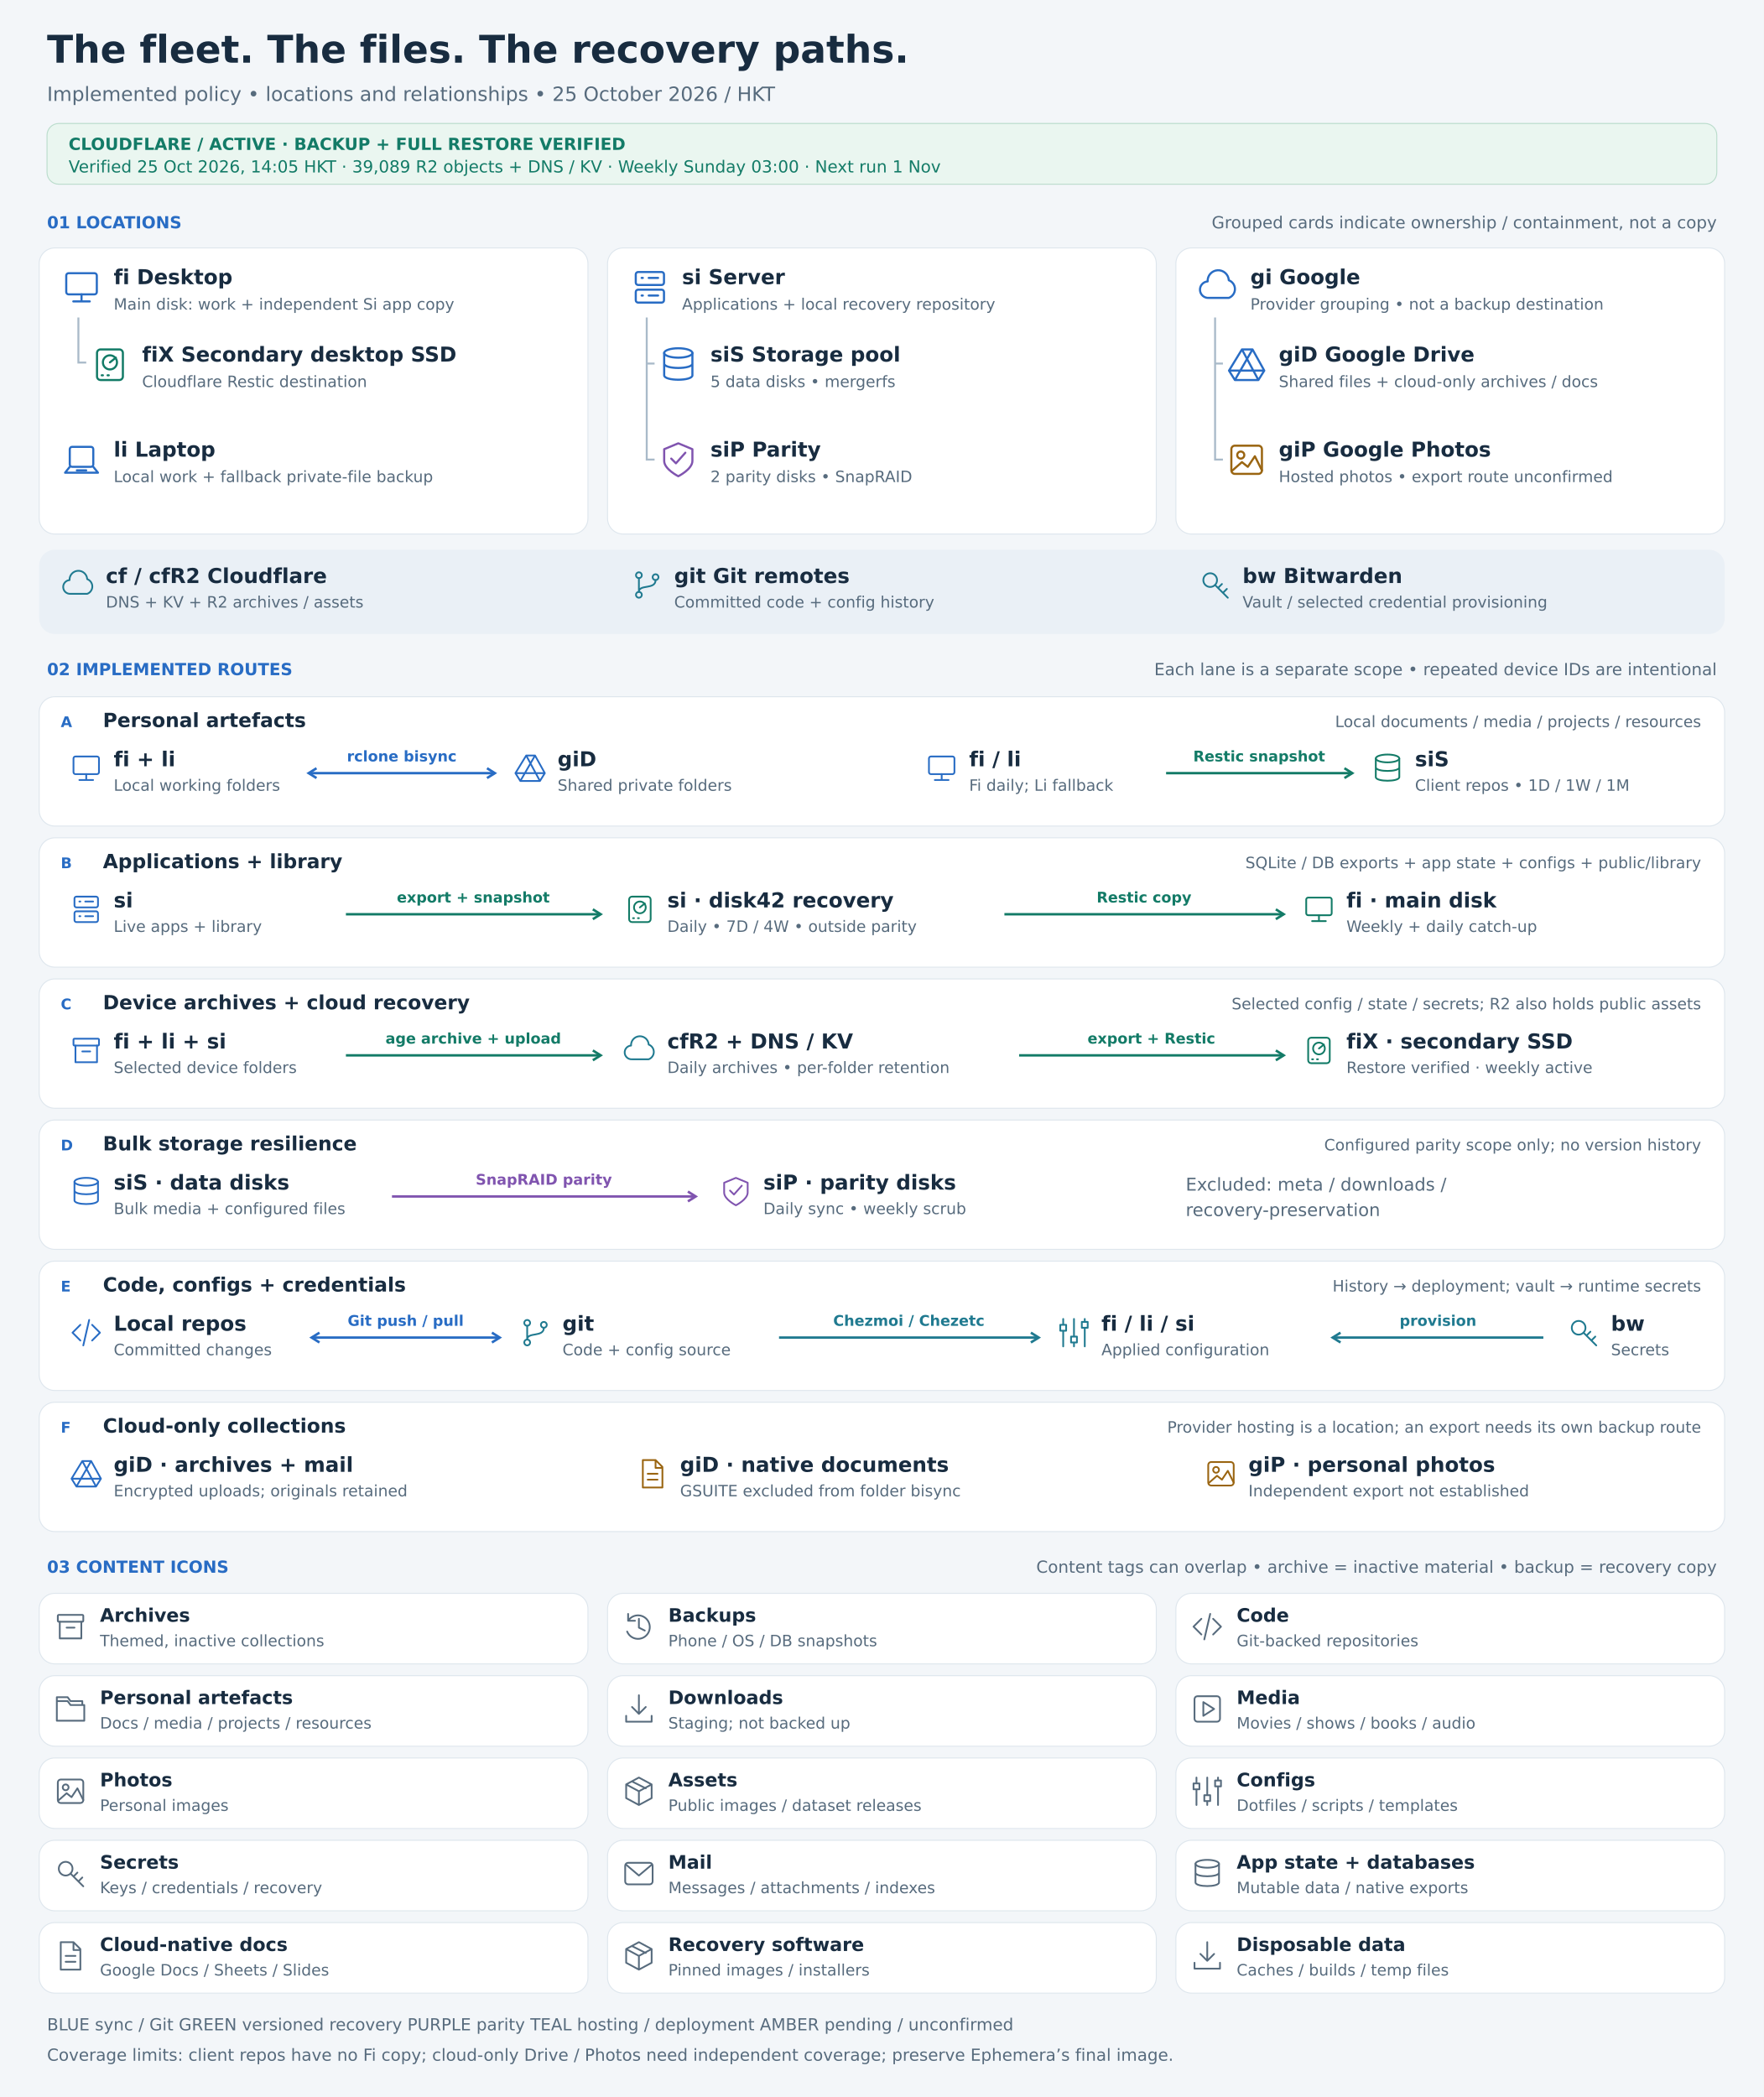
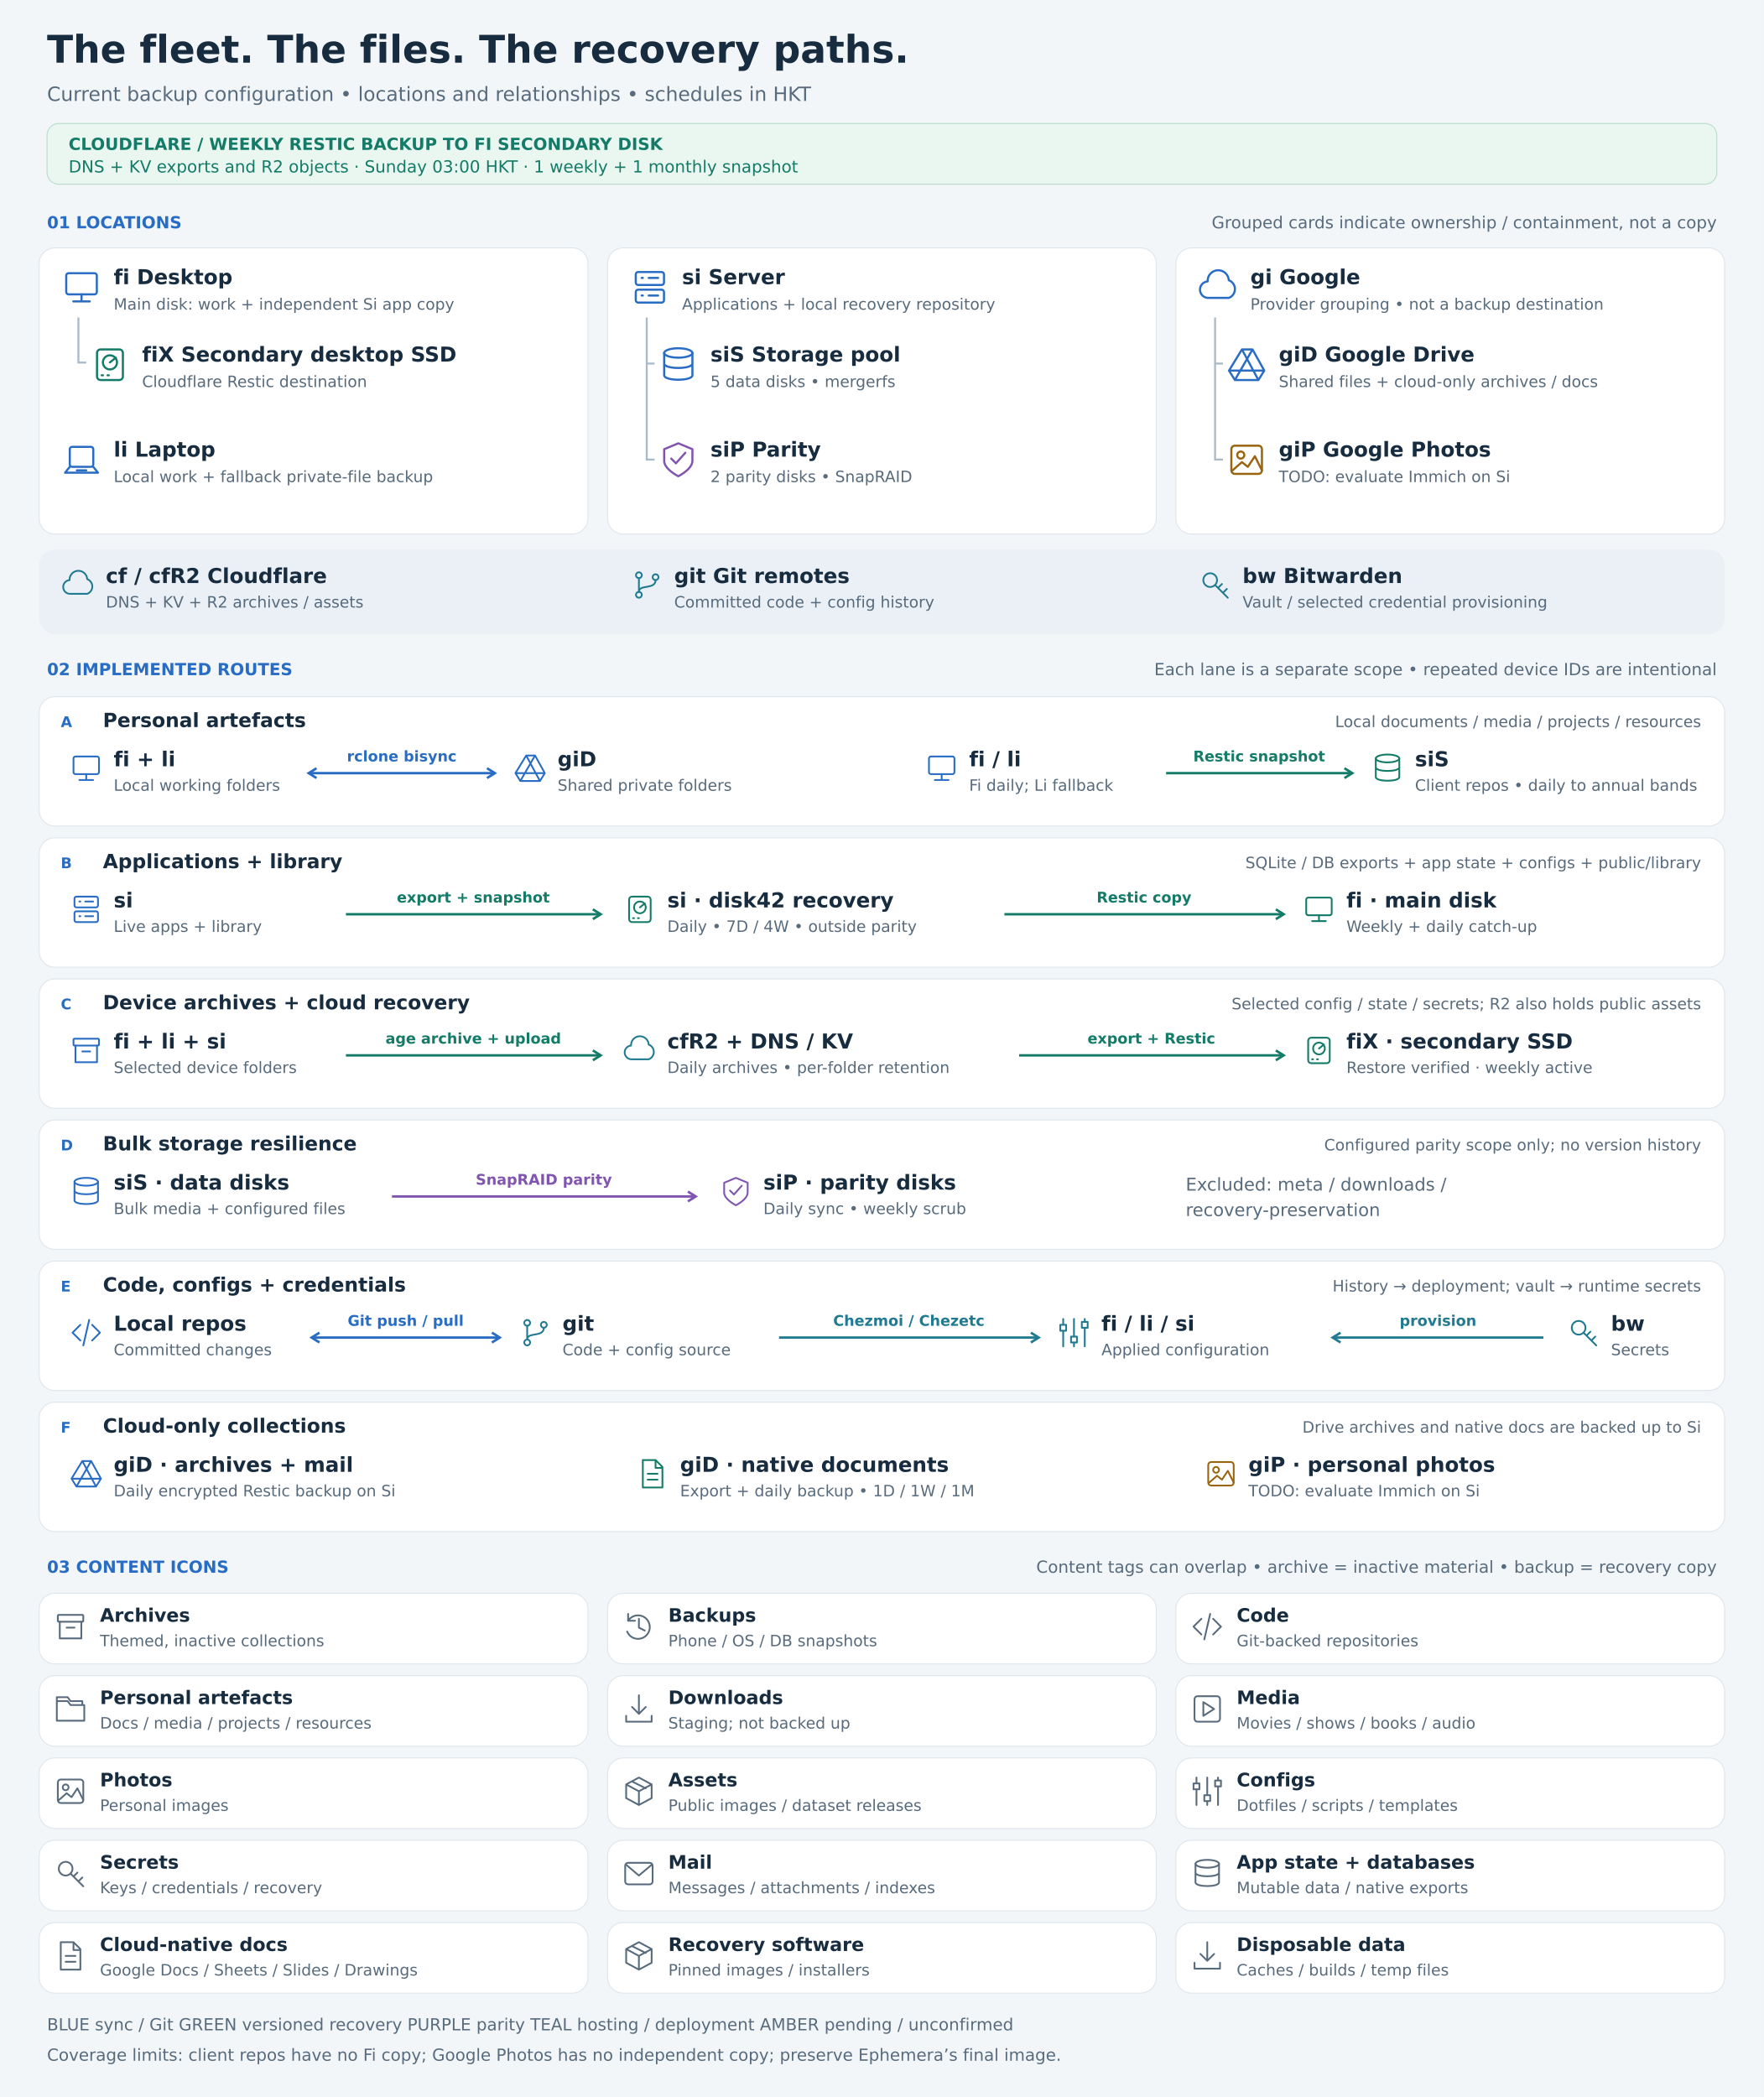
<svg xmlns="http://www.w3.org/2000/svg" width="1800" height="2140" viewBox="0 0 1800 2140" role="img" aria-labelledby="title desc">
  <g font-family="DejaVu Sans, sans-serif">
    <rect x="0" y="0" width="1800" height="2140" rx="0" fill="#F3F6F9" stroke="none" />
    <text x="48" y="64" font-size="39" fill="#182C40" font-weight="700" text-anchor="start">The fleet. The files. The recovery paths.</text>
-     <text x="48" y="103" font-size="20" fill="#576B7D" font-weight="400" text-anchor="start">Implemented policy • locations and relationships • 25 October 2026 / HKT</text>
+     <text x="48" y="103" font-size="20" fill="#576B7D" font-weight="400" text-anchor="start">Current backup configuration • locations and relationships • schedules in HKT</text>
    <rect x="48" y="126" width="1704" height="62" rx="12" fill="#EAF6F0" stroke="#BADCCC" />
-     <text x="70" y="153" font-size="17" fill="#137B67" font-weight="700" text-anchor="start">CLOUDFLARE  /  ACTIVE · BACKUP + FULL RESTORE VERIFIED</text>
-     <text x="70" y="176" font-size="17" fill="#137B67" font-weight="400" text-anchor="start">Verified 25 Oct 2026, 14:05 HKT · 39,089 R2 objects + DNS / KV · Weekly Sunday 03:00 · Next run 1 Nov</text>
+     <text x="70" y="153" font-size="17" fill="#137B67" font-weight="700" text-anchor="start">CLOUDFLARE  /  WEEKLY RESTIC BACKUP TO FI SECONDARY DISK</text>
+     <text x="70" y="176" font-size="17" fill="#137B67" font-weight="400" text-anchor="start">DNS + KV exports and R2 objects · Sunday 03:00 HKT · 1 weekly + 1 monthly snapshot</text>
    <text x="48" y="233" font-size="17" fill="#286CC4" font-weight="700" text-anchor="start">01  LOCATIONS</text>
    <text x="1752" y="233" font-size="17" fill="#576B7D" font-weight="400" text-anchor="end">Grouped cards indicate ownership / containment, not a copy</text>
    <rect x="40" y="253" width="560" height="292" rx="16" fill="#FFFFFF" stroke="#DEE6ED" />
    <rect x="620" y="253" width="560" height="292" rx="16" fill="#FFFFFF" stroke="#DEE6ED" />
    <rect x="1200" y="253" width="560" height="292" rx="16" fill="#FFFFFF" stroke="#DEE6ED" />
    <g transform="translate(64 274) scale(1.2)" fill="none" stroke="#286CC4" stroke-width="1.8" stroke-linecap="round" stroke-linejoin="round">
      <rect x="3" y="4" width="26" height="18" rx="2" />
      <path d="M16 22v6m-7 0h14" />
    </g>
    <text x="116" y="290" font-size="21" fill="#182C40" font-weight="650" text-anchor="start">fi  Desktop</text>
    <text x="116" y="316" font-size="16" fill="#576B7D" font-weight="400" text-anchor="start">Main disk: work + independent Si app copy</text>
    <g transform="translate(93 353) scale(1.2)" fill="none" stroke="#137B67" stroke-width="1.8" stroke-linecap="round" stroke-linejoin="round">
      <rect x="5" y="3" width="22" height="26" rx="3" />
      <circle cx="16" cy="14" r="6" />
      <path d="M16 14l5-4M9 25h1m4 0h1" />
    </g>
    <text x="145" y="369" font-size="21" fill="#182C40" font-weight="650" text-anchor="start">fiX  Secondary desktop SSD</text>
    <text x="145" y="395" font-size="16" fill="#576B7D" font-weight="400" text-anchor="start">Cloudflare Restic destination</text>
    <path d="M80 324v46h8" fill="none" stroke="#A9BAC9" stroke-width="2" />
    <g transform="translate(64 450) scale(1.2)" fill="none" stroke="#286CC4" stroke-width="1.8" stroke-linecap="round" stroke-linejoin="round">
      <rect x="6" y="5" width="20" height="17" rx="2" />
      <path d="M6 22l-4 5h28l-4-5M12 25h8" />
    </g>
    <text x="116" y="466" font-size="21" fill="#182C40" font-weight="650" text-anchor="start">li  Laptop</text>
    <text x="116" y="492" font-size="16" fill="#576B7D" font-weight="400" text-anchor="start">Local work + fallback private-file backup</text>
    <g transform="translate(644 274) scale(1.2)" fill="none" stroke="#286CC4" stroke-width="1.8" stroke-linecap="round" stroke-linejoin="round">
      <rect x="4" y="3" width="24" height="11" rx="2" />
      <rect x="4" y="18" width="24" height="11" rx="2" />
      <path d="M9 8h1m5 0h8M9 23h1m5 0h8" />
    </g>
    <text x="696" y="290" font-size="21" fill="#182C40" font-weight="650" text-anchor="start">si  Server</text>
    <text x="696" y="316" font-size="16" fill="#576B7D" font-weight="400" text-anchor="start">Applications + local recovery repository</text>
    <g transform="translate(673 353) scale(1.2)" fill="none" stroke="#286CC4" stroke-width="1.8" stroke-linecap="round" stroke-linejoin="round">
      <ellipse cx="16" cy="6" rx="12" ry="4" />
      <path d="M4 6v9c0 5 24 5 24 0V6M4 15v10c0 5 24 5 24 0V15" />
    </g>
    <text x="725" y="369" font-size="21" fill="#182C40" font-weight="650" text-anchor="start">siS  Storage pool</text>
    <text x="725" y="395" font-size="16" fill="#576B7D" font-weight="400" text-anchor="start">5 data disks • mergerfs</text>
    <g transform="translate(673 450) scale(1.2)" fill="none" stroke="#8054AF" stroke-width="1.8" stroke-linecap="round" stroke-linejoin="round">
      <path d="M16 2L4 7v10c0 7 12 13 12 13s12-6 12-13V7zM10 15l4 4 8-9" />
    </g>
    <text x="725" y="466" font-size="21" fill="#182C40" font-weight="650" text-anchor="start">siP  Parity</text>
    <text x="725" y="492" font-size="16" fill="#576B7D" font-weight="400" text-anchor="start">2 parity disks • SnapRAID</text>
    <path d="M660 324v145h8M660 371h8" fill="none" stroke="#A9BAC9" stroke-width="2" />
    <g transform="translate(1224 274) scale(1.2)" fill="none" stroke="#286CC4" stroke-width="1.8" stroke-linecap="round" stroke-linejoin="round">
      <path d="M8 25a7 7 0 0 1-1-14 9 9 0 0 1 18-1 8 8 0 0 1 0 15z" />
    </g>
    <text x="1276" y="290" font-size="21" fill="#182C40" font-weight="650" text-anchor="start">gi  Google</text>
    <text x="1276" y="316" font-size="16" fill="#576B7D" font-weight="400" text-anchor="start">Provider grouping • not a backup destination</text>
    <g transform="translate(1253 353) scale(1.2)" fill="none" stroke="#286CC4" stroke-width="1.8" stroke-linecap="round" stroke-linejoin="round">
      <path d="M12 3h9l10 18-5 8H6l-5-8zM12 3l14 26M21 3L6 29M1 21h30" />
    </g>
    <text x="1305" y="369" font-size="21" fill="#182C40" font-weight="650" text-anchor="start">giD  Google Drive</text>
    <text x="1305" y="395" font-size="16" fill="#576B7D" font-weight="400" text-anchor="start">Shared files + cloud-only archives / docs</text>
    <g transform="translate(1253 450) scale(1.2)" fill="none" stroke="#9A6511" stroke-width="1.8" stroke-linecap="round" stroke-linejoin="round">
      <rect x="3" y="4" width="26" height="24" rx="3" />
      <circle cx="11" cy="12" r="3" />
      <path d="M4 25l8-7 5 4 6-9 6 12" />
    </g>
    <text x="1305" y="466" font-size="21" fill="#182C40" font-weight="650" text-anchor="start">giP  Google Photos</text>
-     <text x="1305" y="492" font-size="16" fill="#576B7D" font-weight="400" text-anchor="start">Hosted photos • export route unconfirmed</text>
+     <text x="1305" y="492" font-size="16" fill="#576B7D" font-weight="400" text-anchor="start">TODO: evaluate Immich on Si</text>
    <path d="M1240 324v145h8M1240 371h8" fill="none" stroke="#A9BAC9" stroke-width="2" />
    <rect x="40" y="561" width="1720" height="86" rx="16" fill="#EAF0F6" stroke="none" />
    <g transform="translate(64 581) scale(1)" fill="none" stroke="#207A90" stroke-width="1.8" stroke-linecap="round" stroke-linejoin="round">
      <path d="M8 25a7 7 0 0 1-1-14 9 9 0 0 1 18-1 8 8 0 0 1 0 15z" />
    </g>
    <text x="108" y="595" font-size="21" fill="#182C40" font-weight="650" text-anchor="start">cf / cfR2  Cloudflare</text>
    <text x="108" y="620" font-size="16" fill="#576B7D" font-weight="400" text-anchor="start">DNS + KV + R2 archives / assets</text>
    <g transform="translate(644 581) scale(1)" fill="none" stroke="#207A90" stroke-width="1.8" stroke-linecap="round" stroke-linejoin="round">
      <circle cx="8" cy="6" r="3" />
      <circle cx="8" cy="26" r="3" />
      <circle cx="25" cy="8" r="3" />
      <path d="M8 9v14m17-12c0 10-17 4-17 12" />
    </g>
    <text x="688" y="595" font-size="21" fill="#182C40" font-weight="650" text-anchor="start">git  Git remotes</text>
    <text x="688" y="620" font-size="16" fill="#576B7D" font-weight="400" text-anchor="start">Committed code + config history</text>
    <g transform="translate(1224 581) scale(1)" fill="none" stroke="#207A90" stroke-width="1.8" stroke-linecap="round" stroke-linejoin="round">
      <circle cx="11" cy="11" r="7" />
      <path d="M16 16l13 13m-5-5 4-4m-9-1 4-4" />
    </g>
    <text x="1268" y="595" font-size="21" fill="#182C40" font-weight="650" text-anchor="start">bw  Bitwarden</text>
    <text x="1268" y="620" font-size="16" fill="#576B7D" font-weight="400" text-anchor="start">Vault / selected credential provisioning</text>
    <text x="48" y="689" font-size="17" fill="#286CC4" font-weight="700" text-anchor="start">02  IMPLEMENTED ROUTES</text>
    <text x="1752" y="689" font-size="17" fill="#576B7D" font-weight="400" text-anchor="end">Each lane is a separate scope • repeated device IDs are intentional</text>
    <rect x="40" y="711" width="1720" height="132" rx="16" fill="#FFFFFF" stroke="#DEE6ED" />
    <text x="62" y="742" font-size="15" fill="#286CC4" font-weight="700" text-anchor="start">A</text>
    <text x="105" y="742" font-size="20" fill="#182C40" font-weight="650" text-anchor="start">Personal artefacts</text>
    <text x="1736" y="742" font-size="16" fill="#576B7D" font-weight="400" text-anchor="end">Local documents / media / projects / resources</text>
    <g transform="translate(72 768) scale(1)" fill="none" stroke="#286CC4" stroke-width="1.8" stroke-linecap="round" stroke-linejoin="round">
      <rect x="3" y="4" width="26" height="18" rx="2" />
      <path d="M16 22v6m-7 0h14" />
    </g>
    <text x="116" y="782" font-size="21" fill="#182C40" font-weight="650" text-anchor="start">fi + li</text>
    <text x="116" y="807" font-size="16" fill="#576B7D" font-weight="400" text-anchor="start">Local working folders</text>
    <path d="M315 789H505" stroke="#286CC4" stroke-width="2.5" fill="none" />
    <path d="M497 784l8 5 -8 5" fill="none" stroke="#286CC4" stroke-width="2.5" />
    <path d="M323 784l-8 5 8 5" fill="none" stroke="#286CC4" stroke-width="2.5" />
    <text x="410.0" y="777" font-size="15" fill="#286CC4" font-weight="650" text-anchor="middle">rclone bisync</text>
    <g transform="translate(525 768) scale(1)" fill="none" stroke="#286CC4" stroke-width="1.8" stroke-linecap="round" stroke-linejoin="round">
      <path d="M12 3h9l10 18-5 8H6l-5-8zM12 3l14 26M21 3L6 29M1 21h30" />
    </g>
    <text x="569" y="782" font-size="21" fill="#182C40" font-weight="650" text-anchor="start">giD</text>
    <text x="569" y="807" font-size="16" fill="#576B7D" font-weight="400" text-anchor="start">Shared private folders</text>
    <g transform="translate(945 768) scale(1)" fill="none" stroke="#286CC4" stroke-width="1.8" stroke-linecap="round" stroke-linejoin="round">
      <rect x="3" y="4" width="26" height="18" rx="2" />
      <path d="M16 22v6m-7 0h14" />
    </g>
    <text x="989" y="782" font-size="21" fill="#182C40" font-weight="650" text-anchor="start">fi / li</text>
    <text x="989" y="807" font-size="16" fill="#576B7D" font-weight="400" text-anchor="start">Fi daily; Li fallback</text>
    <path d="M1190 789H1380" stroke="#137B67" stroke-width="2.5" fill="none" />
    <path d="M1372 784l8 5 -8 5" fill="none" stroke="#137B67" stroke-width="2.5" />
    <text x="1285.0" y="777" font-size="15" fill="#137B67" font-weight="650" text-anchor="middle">Restic snapshot</text>
    <g transform="translate(1400 768) scale(1)" fill="none" stroke="#137B67" stroke-width="1.8" stroke-linecap="round" stroke-linejoin="round">
      <ellipse cx="16" cy="6" rx="12" ry="4" />
      <path d="M4 6v9c0 5 24 5 24 0V6M4 15v10c0 5 24 5 24 0V15" />
    </g>
    <text x="1444" y="782" font-size="21" fill="#182C40" font-weight="650" text-anchor="start">siS</text>
-     <text x="1444" y="807" font-size="16" fill="#576B7D" font-weight="400" text-anchor="start">Client repos • 1D / 1W / 1M</text>
+     <text x="1444" y="807" font-size="16" fill="#576B7D" font-weight="400" text-anchor="start">Client repos • daily to annual bands</text>
    <rect x="40" y="855" width="1720" height="132" rx="16" fill="#FFFFFF" stroke="#DEE6ED" />
    <text x="62" y="886" font-size="15" fill="#286CC4" font-weight="700" text-anchor="start">B</text>
    <text x="105" y="886" font-size="20" fill="#182C40" font-weight="650" text-anchor="start">Applications + library</text>
    <text x="1736" y="886" font-size="16" fill="#576B7D" font-weight="400" text-anchor="end">SQLite / DB exports + app state + configs + public/library</text>
    <g transform="translate(72 912) scale(1)" fill="none" stroke="#286CC4" stroke-width="1.8" stroke-linecap="round" stroke-linejoin="round">
      <rect x="4" y="3" width="24" height="11" rx="2" />
      <rect x="4" y="18" width="24" height="11" rx="2" />
      <path d="M9 8h1m5 0h8M9 23h1m5 0h8" />
    </g>
    <text x="116" y="926" font-size="21" fill="#182C40" font-weight="650" text-anchor="start">si</text>
    <text x="116" y="951" font-size="16" fill="#576B7D" font-weight="400" text-anchor="start">Live apps + library</text>
    <path d="M353 933H613" stroke="#137B67" stroke-width="2.5" fill="none" />
    <path d="M605 928l8 5 -8 5" fill="none" stroke="#137B67" stroke-width="2.5" />
    <text x="483.0" y="921" font-size="15" fill="#137B67" font-weight="650" text-anchor="middle">export + snapshot</text>
    <g transform="translate(637 912) scale(1)" fill="none" stroke="#137B67" stroke-width="1.8" stroke-linecap="round" stroke-linejoin="round">
      <rect x="5" y="3" width="22" height="26" rx="3" />
      <circle cx="16" cy="14" r="6" />
      <path d="M16 14l5-4M9 25h1m4 0h1" />
    </g>
    <text x="681" y="926" font-size="21" fill="#182C40" font-weight="650" text-anchor="start">si · disk42 recovery</text>
    <text x="681" y="951" font-size="16" fill="#576B7D" font-weight="400" text-anchor="start">Daily • 7D / 4W • outside parity</text>
    <path d="M1025 933H1310" stroke="#137B67" stroke-width="2.5" fill="none" />
    <path d="M1302 928l8 5 -8 5" fill="none" stroke="#137B67" stroke-width="2.5" />
    <text x="1167.5" y="921" font-size="15" fill="#137B67" font-weight="650" text-anchor="middle">Restic copy</text>
    <g transform="translate(1330 912) scale(1)" fill="none" stroke="#137B67" stroke-width="1.8" stroke-linecap="round" stroke-linejoin="round">
      <rect x="3" y="4" width="26" height="18" rx="2" />
      <path d="M16 22v6m-7 0h14" />
    </g>
    <text x="1374" y="926" font-size="21" fill="#182C40" font-weight="650" text-anchor="start">fi · main disk</text>
    <text x="1374" y="951" font-size="16" fill="#576B7D" font-weight="400" text-anchor="start">Weekly + daily catch-up</text>
    <rect x="40" y="999" width="1720" height="132" rx="16" fill="#FFFFFF" stroke="#DEE6ED" />
    <text x="62" y="1030" font-size="15" fill="#286CC4" font-weight="700" text-anchor="start">C</text>
    <text x="105" y="1030" font-size="20" fill="#182C40" font-weight="650" text-anchor="start">Device archives + cloud recovery</text>
    <text x="1736" y="1030" font-size="16" fill="#576B7D" font-weight="400" text-anchor="end">Selected config / state / secrets; R2 also holds public assets</text>
    <g transform="translate(72 1056) scale(1)" fill="none" stroke="#286CC4" stroke-width="1.8" stroke-linecap="round" stroke-linejoin="round">
      <rect x="3" y="4" width="26" height="7" rx="1" />
      <path d="M5 11v17h22V11M12 17h8" />
    </g>
    <text x="116" y="1070" font-size="21" fill="#182C40" font-weight="650" text-anchor="start">fi + li + si</text>
    <text x="116" y="1095" font-size="16" fill="#576B7D" font-weight="400" text-anchor="start">Selected device folders</text>
    <path d="M353 1077H613" stroke="#137B67" stroke-width="2.5" fill="none" />
    <path d="M605 1072l8 5 -8 5" fill="none" stroke="#137B67" stroke-width="2.5" />
    <text x="483.0" y="1065" font-size="15" fill="#137B67" font-weight="650" text-anchor="middle">age archive + upload</text>
    <g transform="translate(637 1056) scale(1)" fill="none" stroke="#207A90" stroke-width="1.8" stroke-linecap="round" stroke-linejoin="round">
      <path d="M8 25a7 7 0 0 1-1-14 9 9 0 0 1 18-1 8 8 0 0 1 0 15z" />
    </g>
    <text x="681" y="1070" font-size="21" fill="#182C40" font-weight="650" text-anchor="start">cfR2 + DNS / KV</text>
    <text x="681" y="1095" font-size="16" fill="#576B7D" font-weight="400" text-anchor="start">Daily archives • per-folder retention</text>
    <path d="M1040 1077H1310" stroke="#137B67" stroke-width="2.5" fill="none" />
    <path d="M1302 1072l8 5 -8 5" fill="none" stroke="#137B67" stroke-width="2.5" />
    <text x="1175.0" y="1065" font-size="15" fill="#137B67" font-weight="650" text-anchor="middle">export + Restic</text>
    <g transform="translate(1330 1056) scale(1)" fill="none" stroke="#137B67" stroke-width="1.8" stroke-linecap="round" stroke-linejoin="round">
      <rect x="5" y="3" width="22" height="26" rx="3" />
      <circle cx="16" cy="14" r="6" />
      <path d="M16 14l5-4M9 25h1m4 0h1" />
    </g>
    <text x="1374" y="1070" font-size="21" fill="#182C40" font-weight="650" text-anchor="start">fiX · secondary SSD</text>
    <text x="1374" y="1095" font-size="16" fill="#576B7D" font-weight="400" text-anchor="start">Restore verified · weekly active</text>
    <rect x="40" y="1143" width="1720" height="132" rx="16" fill="#FFFFFF" stroke="#DEE6ED" />
    <text x="62" y="1174" font-size="15" fill="#286CC4" font-weight="700" text-anchor="start">D</text>
    <text x="105" y="1174" font-size="20" fill="#182C40" font-weight="650" text-anchor="start">Bulk storage resilience</text>
    <text x="1736" y="1174" font-size="16" fill="#576B7D" font-weight="400" text-anchor="end">Configured parity scope only; no version history</text>
    <g transform="translate(72 1200) scale(1)" fill="none" stroke="#286CC4" stroke-width="1.8" stroke-linecap="round" stroke-linejoin="round">
      <ellipse cx="16" cy="6" rx="12" ry="4" />
      <path d="M4 6v9c0 5 24 5 24 0V6M4 15v10c0 5 24 5 24 0V15" />
    </g>
    <text x="116" y="1214" font-size="21" fill="#182C40" font-weight="650" text-anchor="start">siS · data disks</text>
    <text x="116" y="1239" font-size="16" fill="#576B7D" font-weight="400" text-anchor="start">Bulk media + configured files</text>
    <path d="M400 1221H710" stroke="#8054AF" stroke-width="2.5" fill="none" />
    <path d="M702 1216l8 5 -8 5" fill="none" stroke="#8054AF" stroke-width="2.5" />
    <text x="555.0" y="1209" font-size="15" fill="#8054AF" font-weight="650" text-anchor="middle">SnapRAID parity</text>
    <g transform="translate(735 1200) scale(1)" fill="none" stroke="#8054AF" stroke-width="1.8" stroke-linecap="round" stroke-linejoin="round">
      <path d="M16 2L4 7v10c0 7 12 13 12 13s12-6 12-13V7zM10 15l4 4 8-9" />
    </g>
    <text x="779" y="1214" font-size="21" fill="#182C40" font-weight="650" text-anchor="start">siP · parity disks</text>
    <text x="779" y="1239" font-size="16" fill="#576B7D" font-weight="400" text-anchor="start">Daily sync • weekly scrub</text>
    <text x="1210" y="1215" font-size="18" fill="#576B7D" font-weight="400" text-anchor="start">Excluded: meta / downloads /</text>
    <text x="1210" y="1241" font-size="18" fill="#576B7D" font-weight="400" text-anchor="start">recovery-preservation</text>
    <rect x="40" y="1287" width="1720" height="132" rx="16" fill="#FFFFFF" stroke="#DEE6ED" />
    <text x="62" y="1318" font-size="15" fill="#286CC4" font-weight="700" text-anchor="start">E</text>
    <text x="105" y="1318" font-size="20" fill="#182C40" font-weight="650" text-anchor="start">Code, configs + credentials</text>
    <text x="1736" y="1318" font-size="16" fill="#576B7D" font-weight="400" text-anchor="end">History → deployment; vault → runtime secrets</text>
    <g transform="translate(72 1344) scale(1)" fill="none" stroke="#286CC4" stroke-width="1.8" stroke-linecap="round" stroke-linejoin="round">
      <path d="M10 8l-8 8 8 8m12-16 8 8-8 8M19 3l-6 26" />
    </g>
    <text x="116" y="1358" font-size="21" fill="#182C40" font-weight="650" text-anchor="start">Local repos</text>
    <text x="116" y="1383" font-size="16" fill="#576B7D" font-weight="400" text-anchor="start">Committed changes</text>
    <path d="M318 1365H510" stroke="#286CC4" stroke-width="2.5" fill="none" />
    <path d="M502 1360l8 5 -8 5" fill="none" stroke="#286CC4" stroke-width="2.5" />
    <path d="M326 1360l-8 5 8 5" fill="none" stroke="#286CC4" stroke-width="2.5" />
    <text x="414.0" y="1353" font-size="15" fill="#286CC4" font-weight="650" text-anchor="middle">Git push / pull</text>
    <g transform="translate(530 1344) scale(1)" fill="none" stroke="#207A90" stroke-width="1.8" stroke-linecap="round" stroke-linejoin="round">
      <circle cx="8" cy="6" r="3" />
      <circle cx="8" cy="26" r="3" />
      <circle cx="25" cy="8" r="3" />
      <path d="M8 9v14m17-12c0 10-17 4-17 12" />
    </g>
    <text x="574" y="1358" font-size="21" fill="#182C40" font-weight="650" text-anchor="start">git</text>
    <text x="574" y="1383" font-size="16" fill="#576B7D" font-weight="400" text-anchor="start">Code + config source</text>
    <path d="M795 1365H1060" stroke="#207A90" stroke-width="2.5" fill="none" />
    <path d="M1052 1360l8 5 -8 5" fill="none" stroke="#207A90" stroke-width="2.5" />
    <text x="927.5" y="1353" font-size="15" fill="#207A90" font-weight="650" text-anchor="middle">Chezmoi / Chezetc</text>
    <g transform="translate(1080 1344) scale(1)" fill="none" stroke="#207A90" stroke-width="1.8" stroke-linecap="round" stroke-linejoin="round">
      <path d="M5 2v28M16 2v28M27 2v28" />
      <rect x="2" y="8" width="6" height="6" fill="white" />
      <rect x="13" y="20" width="6" height="6" fill="white" />
      <rect x="24" y="5" width="6" height="6" fill="white" />
    </g>
    <text x="1124" y="1358" font-size="21" fill="#182C40" font-weight="650" text-anchor="start">fi / li / si</text>
    <text x="1124" y="1383" font-size="16" fill="#576B7D" font-weight="400" text-anchor="start">Applied configuration</text>
    <path d="M1575 1365H1360" stroke="#207A90" stroke-width="2.5" fill="none" />
    <path d="M1368 1360l-8 5 8 5" fill="none" stroke="#207A90" stroke-width="2.5" />
    <text x="1467.5" y="1353" font-size="15" fill="#207A90" font-weight="650" text-anchor="middle">provision</text>
    <g transform="translate(1600 1344) scale(1)" fill="none" stroke="#207A90" stroke-width="1.8" stroke-linecap="round" stroke-linejoin="round">
      <circle cx="11" cy="11" r="7" />
      <path d="M16 16l13 13m-5-5 4-4m-9-1 4-4" />
    </g>
    <text x="1644" y="1358" font-size="21" fill="#182C40" font-weight="650" text-anchor="start">bw</text>
    <text x="1644" y="1383" font-size="16" fill="#576B7D" font-weight="400" text-anchor="start">Secrets</text>
    <rect x="40" y="1431" width="1720" height="132" rx="16" fill="#FFFFFF" stroke="#DEE6ED" />
    <text x="62" y="1462" font-size="15" fill="#286CC4" font-weight="700" text-anchor="start">F</text>
    <text x="105" y="1462" font-size="20" fill="#182C40" font-weight="650" text-anchor="start">Cloud-only collections</text>
-     <text x="1736" y="1462" font-size="16" fill="#576B7D" font-weight="400" text-anchor="end">Provider hosting is a location; an export needs its own backup route</text>
+     <text x="1736" y="1462" font-size="16" fill="#576B7D" font-weight="400" text-anchor="end">Drive archives and native docs are backed up to Si</text>
    <g transform="translate(72 1488) scale(1)" fill="none" stroke="#286CC4" stroke-width="1.8" stroke-linecap="round" stroke-linejoin="round">
      <path d="M12 3h9l10 18-5 8H6l-5-8zM12 3l14 26M21 3L6 29M1 21h30" />
    </g>
    <text x="116" y="1502" font-size="21" fill="#182C40" font-weight="650" text-anchor="start">giD · archives + mail</text>
-     <text x="116" y="1527" font-size="16" fill="#576B7D" font-weight="400" text-anchor="start">Encrypted uploads; originals retained</text>
-     <g transform="translate(650 1488) scale(1)" fill="none" stroke="#9A6511" stroke-width="1.8" stroke-linecap="round" stroke-linejoin="round">
+     <text x="116" y="1527" font-size="16" fill="#576B7D" font-weight="400" text-anchor="start">Daily encrypted Restic backup on Si</text>
+     <g transform="translate(650 1488) scale(1)" fill="none" stroke="#137B67" stroke-width="1.8" stroke-linecap="round" stroke-linejoin="round">
      <path d="M6 2h13l7 7v21H6zM19 2v8h7M11 16h10M11 22h10" />
    </g>
    <text x="694" y="1502" font-size="21" fill="#182C40" font-weight="650" text-anchor="start">giD · native documents</text>
-     <text x="694" y="1527" font-size="16" fill="#576B7D" font-weight="400" text-anchor="start">GSUITE excluded from folder bisync</text>
+     <text x="694" y="1527" font-size="16" fill="#576B7D" font-weight="400" text-anchor="start">Export + daily backup • 1D / 1W / 1M</text>
    <g transform="translate(1230 1488) scale(1)" fill="none" stroke="#9A6511" stroke-width="1.8" stroke-linecap="round" stroke-linejoin="round">
      <rect x="3" y="4" width="26" height="24" rx="3" />
      <circle cx="11" cy="12" r="3" />
      <path d="M4 25l8-7 5 4 6-9 6 12" />
    </g>
    <text x="1274" y="1502" font-size="21" fill="#182C40" font-weight="650" text-anchor="start">giP · personal photos</text>
-     <text x="1274" y="1527" font-size="16" fill="#576B7D" font-weight="400" text-anchor="start">Independent export not established</text>
+     <text x="1274" y="1527" font-size="16" fill="#576B7D" font-weight="400" text-anchor="start">TODO: evaluate Immich on Si</text>
    <text x="48" y="1605" font-size="17" fill="#286CC4" font-weight="700" text-anchor="start">03  CONTENT ICONS</text>
    <text x="1752" y="1605" font-size="17" fill="#576B7D" font-weight="400" text-anchor="end">Content tags can overlap • archive = inactive material • backup = recovery copy</text>
    <rect x="40" y="1626" width="560" height="72" rx="16" fill="#FFFFFF" stroke="#DEE6ED" />
    <g transform="translate(56 1644) scale(1)" fill="none" stroke="#576B7D" stroke-width="1.8" stroke-linecap="round" stroke-linejoin="round">
      <rect x="3" y="4" width="26" height="7" rx="1" />
      <path d="M5 11v17h22V11M12 17h8" />
    </g>
    <text x="102" y="1655" font-size="19" fill="#182C40" font-weight="650" text-anchor="start">Archives</text>
    <text x="102" y="1680" font-size="16" fill="#576B7D" font-weight="400" text-anchor="start">Themed, inactive collections</text>
    <rect x="620" y="1626" width="560" height="72" rx="16" fill="#FFFFFF" stroke="#DEE6ED" />
    <g transform="translate(636 1644) scale(1)" fill="none" stroke="#576B7D" stroke-width="1.8" stroke-linecap="round" stroke-linejoin="round">
      <path d="M5 10A12 12 0 1 1 4 21M5 3v7h7M16 8v9l6 3" />
    </g>
    <text x="682" y="1655" font-size="19" fill="#182C40" font-weight="650" text-anchor="start">Backups</text>
    <text x="682" y="1680" font-size="16" fill="#576B7D" font-weight="400" text-anchor="start">Phone / OS / DB snapshots</text>
    <rect x="1200" y="1626" width="560" height="72" rx="16" fill="#FFFFFF" stroke="#DEE6ED" />
    <g transform="translate(1216 1644) scale(1)" fill="none" stroke="#576B7D" stroke-width="1.8" stroke-linecap="round" stroke-linejoin="round">
      <path d="M10 8l-8 8 8 8m12-16 8 8-8 8M19 3l-6 26" />
    </g>
    <text x="1262" y="1655" font-size="19" fill="#182C40" font-weight="650" text-anchor="start">Code</text>
    <text x="1262" y="1680" font-size="16" fill="#576B7D" font-weight="400" text-anchor="start">Git-backed repositories</text>
    <rect x="40" y="1710" width="560" height="72" rx="16" fill="#FFFFFF" stroke="#DEE6ED" />
    <g transform="translate(56 1728) scale(1)" fill="none" stroke="#576B7D" stroke-width="1.8" stroke-linecap="round" stroke-linejoin="round">
      <path d="M2 8h11l3 4h14v16H2zM2 8V4h11l3 4h12v4" />
    </g>
    <text x="102" y="1739" font-size="19" fill="#182C40" font-weight="650" text-anchor="start">Personal artefacts</text>
    <text x="102" y="1764" font-size="16" fill="#576B7D" font-weight="400" text-anchor="start">Docs / media / projects / resources</text>
    <rect x="620" y="1710" width="560" height="72" rx="16" fill="#FFFFFF" stroke="#DEE6ED" />
    <g transform="translate(636 1728) scale(1)" fill="none" stroke="#576B7D" stroke-width="1.8" stroke-linecap="round" stroke-linejoin="round">
      <path d="M16 2v19m-7-7 7 7 7-7M3 23v6h26v-6" />
    </g>
    <text x="682" y="1739" font-size="19" fill="#182C40" font-weight="650" text-anchor="start">Downloads</text>
    <text x="682" y="1764" font-size="16" fill="#576B7D" font-weight="400" text-anchor="start">Staging; not backed up</text>
    <rect x="1200" y="1710" width="560" height="72" rx="16" fill="#FFFFFF" stroke="#DEE6ED" />
    <g transform="translate(1216 1728) scale(1)" fill="none" stroke="#576B7D" stroke-width="1.8" stroke-linecap="round" stroke-linejoin="round">
      <rect x="3" y="3" width="26" height="26" rx="3" />
      <path d="M12 9l11 7-11 7z" />
    </g>
    <text x="1262" y="1739" font-size="19" fill="#182C40" font-weight="650" text-anchor="start">Media</text>
    <text x="1262" y="1764" font-size="16" fill="#576B7D" font-weight="400" text-anchor="start">Movies / shows / books / audio</text>
    <rect x="40" y="1794" width="560" height="72" rx="16" fill="#FFFFFF" stroke="#DEE6ED" />
    <g transform="translate(56 1812) scale(1)" fill="none" stroke="#576B7D" stroke-width="1.8" stroke-linecap="round" stroke-linejoin="round">
      <rect x="3" y="4" width="26" height="24" rx="3" />
      <circle cx="11" cy="12" r="3" />
      <path d="M4 25l8-7 5 4 6-9 6 12" />
    </g>
    <text x="102" y="1823" font-size="19" fill="#182C40" font-weight="650" text-anchor="start">Photos</text>
    <text x="102" y="1848" font-size="16" fill="#576B7D" font-weight="400" text-anchor="start">Personal images</text>
    <rect x="620" y="1794" width="560" height="72" rx="16" fill="#FFFFFF" stroke="#DEE6ED" />
    <g transform="translate(636 1812) scale(1)" fill="none" stroke="#576B7D" stroke-width="1.8" stroke-linecap="round" stroke-linejoin="round">
      <path d="M16 2l13 7v14l-13 7-13-7V9zM3 9l13 7 13-7M16 16v14M9 6l14 7" />
    </g>
    <text x="682" y="1823" font-size="19" fill="#182C40" font-weight="650" text-anchor="start">Assets</text>
    <text x="682" y="1848" font-size="16" fill="#576B7D" font-weight="400" text-anchor="start">Public images / dataset releases</text>
    <rect x="1200" y="1794" width="560" height="72" rx="16" fill="#FFFFFF" stroke="#DEE6ED" />
    <g transform="translate(1216 1812) scale(1)" fill="none" stroke="#576B7D" stroke-width="1.8" stroke-linecap="round" stroke-linejoin="round">
      <path d="M5 2v28M16 2v28M27 2v28" />
      <rect x="2" y="8" width="6" height="6" fill="white" />
      <rect x="13" y="20" width="6" height="6" fill="white" />
      <rect x="24" y="5" width="6" height="6" fill="white" />
    </g>
    <text x="1262" y="1823" font-size="19" fill="#182C40" font-weight="650" text-anchor="start">Configs</text>
    <text x="1262" y="1848" font-size="16" fill="#576B7D" font-weight="400" text-anchor="start">Dotfiles / scripts / templates</text>
    <rect x="40" y="1878" width="560" height="72" rx="16" fill="#FFFFFF" stroke="#DEE6ED" />
    <g transform="translate(56 1896) scale(1)" fill="none" stroke="#576B7D" stroke-width="1.8" stroke-linecap="round" stroke-linejoin="round">
      <circle cx="11" cy="11" r="7" />
      <path d="M16 16l13 13m-5-5 4-4m-9-1 4-4" />
    </g>
    <text x="102" y="1907" font-size="19" fill="#182C40" font-weight="650" text-anchor="start">Secrets</text>
    <text x="102" y="1932" font-size="16" fill="#576B7D" font-weight="400" text-anchor="start">Keys / credentials / recovery</text>
    <rect x="620" y="1878" width="560" height="72" rx="16" fill="#FFFFFF" stroke="#DEE6ED" />
    <g transform="translate(636 1896) scale(1)" fill="none" stroke="#576B7D" stroke-width="1.8" stroke-linecap="round" stroke-linejoin="round">
      <rect x="2" y="5" width="28" height="22" rx="3" />
      <path d="M3 7l13 11L29 7" />
    </g>
    <text x="682" y="1907" font-size="19" fill="#182C40" font-weight="650" text-anchor="start">Mail</text>
    <text x="682" y="1932" font-size="16" fill="#576B7D" font-weight="400" text-anchor="start">Messages / attachments / indexes</text>
    <rect x="1200" y="1878" width="560" height="72" rx="16" fill="#FFFFFF" stroke="#DEE6ED" />
    <g transform="translate(1216 1896) scale(1)" fill="none" stroke="#576B7D" stroke-width="1.8" stroke-linecap="round" stroke-linejoin="round">
      <ellipse cx="16" cy="6" rx="12" ry="4" />
      <path d="M4 6v9c0 5 24 5 24 0V6M4 15v10c0 5 24 5 24 0V15" />
    </g>
    <text x="1262" y="1907" font-size="19" fill="#182C40" font-weight="650" text-anchor="start">App state + databases</text>
    <text x="1262" y="1932" font-size="16" fill="#576B7D" font-weight="400" text-anchor="start">Mutable data / native exports</text>
    <rect x="40" y="1962" width="560" height="72" rx="16" fill="#FFFFFF" stroke="#DEE6ED" />
    <g transform="translate(56 1980) scale(1)" fill="none" stroke="#576B7D" stroke-width="1.8" stroke-linecap="round" stroke-linejoin="round">
      <path d="M6 2h13l7 7v21H6zM19 2v8h7M11 16h10M11 22h10" />
    </g>
    <text x="102" y="1991" font-size="19" fill="#182C40" font-weight="650" text-anchor="start">Cloud-native docs</text>
-     <text x="102" y="2016" font-size="16" fill="#576B7D" font-weight="400" text-anchor="start">Google Docs / Sheets / Slides</text>
+     <text x="102" y="2016" font-size="16" fill="#576B7D" font-weight="400" text-anchor="start">Google Docs / Sheets / Slides / Drawings</text>
    <rect x="620" y="1962" width="560" height="72" rx="16" fill="#FFFFFF" stroke="#DEE6ED" />
    <g transform="translate(636 1980) scale(1)" fill="none" stroke="#576B7D" stroke-width="1.8" stroke-linecap="round" stroke-linejoin="round">
      <path d="M16 2l13 7v14l-13 7-13-7V9zM3 9l13 7 13-7M16 16v14M9 6l14 7" />
    </g>
    <text x="682" y="1991" font-size="19" fill="#182C40" font-weight="650" text-anchor="start">Recovery software</text>
    <text x="682" y="2016" font-size="16" fill="#576B7D" font-weight="400" text-anchor="start">Pinned images / installers</text>
    <rect x="1200" y="1962" width="560" height="72" rx="16" fill="#FFFFFF" stroke="#DEE6ED" />
    <g transform="translate(1216 1980) scale(1)" fill="none" stroke="#576B7D" stroke-width="1.8" stroke-linecap="round" stroke-linejoin="round">
      <path d="M16 2v19m-7-7 7 7 7-7M3 23v6h26v-6" />
    </g>
    <text x="1262" y="1991" font-size="19" fill="#182C40" font-weight="650" text-anchor="start">Disposable data</text>
    <text x="1262" y="2016" font-size="16" fill="#576B7D" font-weight="400" text-anchor="start">Caches / builds / temp files</text>
    <text x="48" y="2072" font-size="17" fill="#576B7D" font-weight="400" text-anchor="start">BLUE  sync / Git       GREEN  versioned recovery       PURPLE  parity       TEAL  hosting / deployment       AMBER  pending / unconfirmed</text>
-     <text x="48" y="2103" font-size="17" fill="#576B7D" font-weight="400" text-anchor="start">Coverage limits: client repos have no Fi copy; cloud-only Drive / Photos need independent coverage; preserve Ephemera’s final image.</text>
+     <text x="48" y="2103" font-size="17" fill="#576B7D" font-weight="400" text-anchor="start">Coverage limits: client repos have no Fi copy; Google Photos has no independent copy; preserve Ephemera’s final image.</text>
  </g>
</svg>
